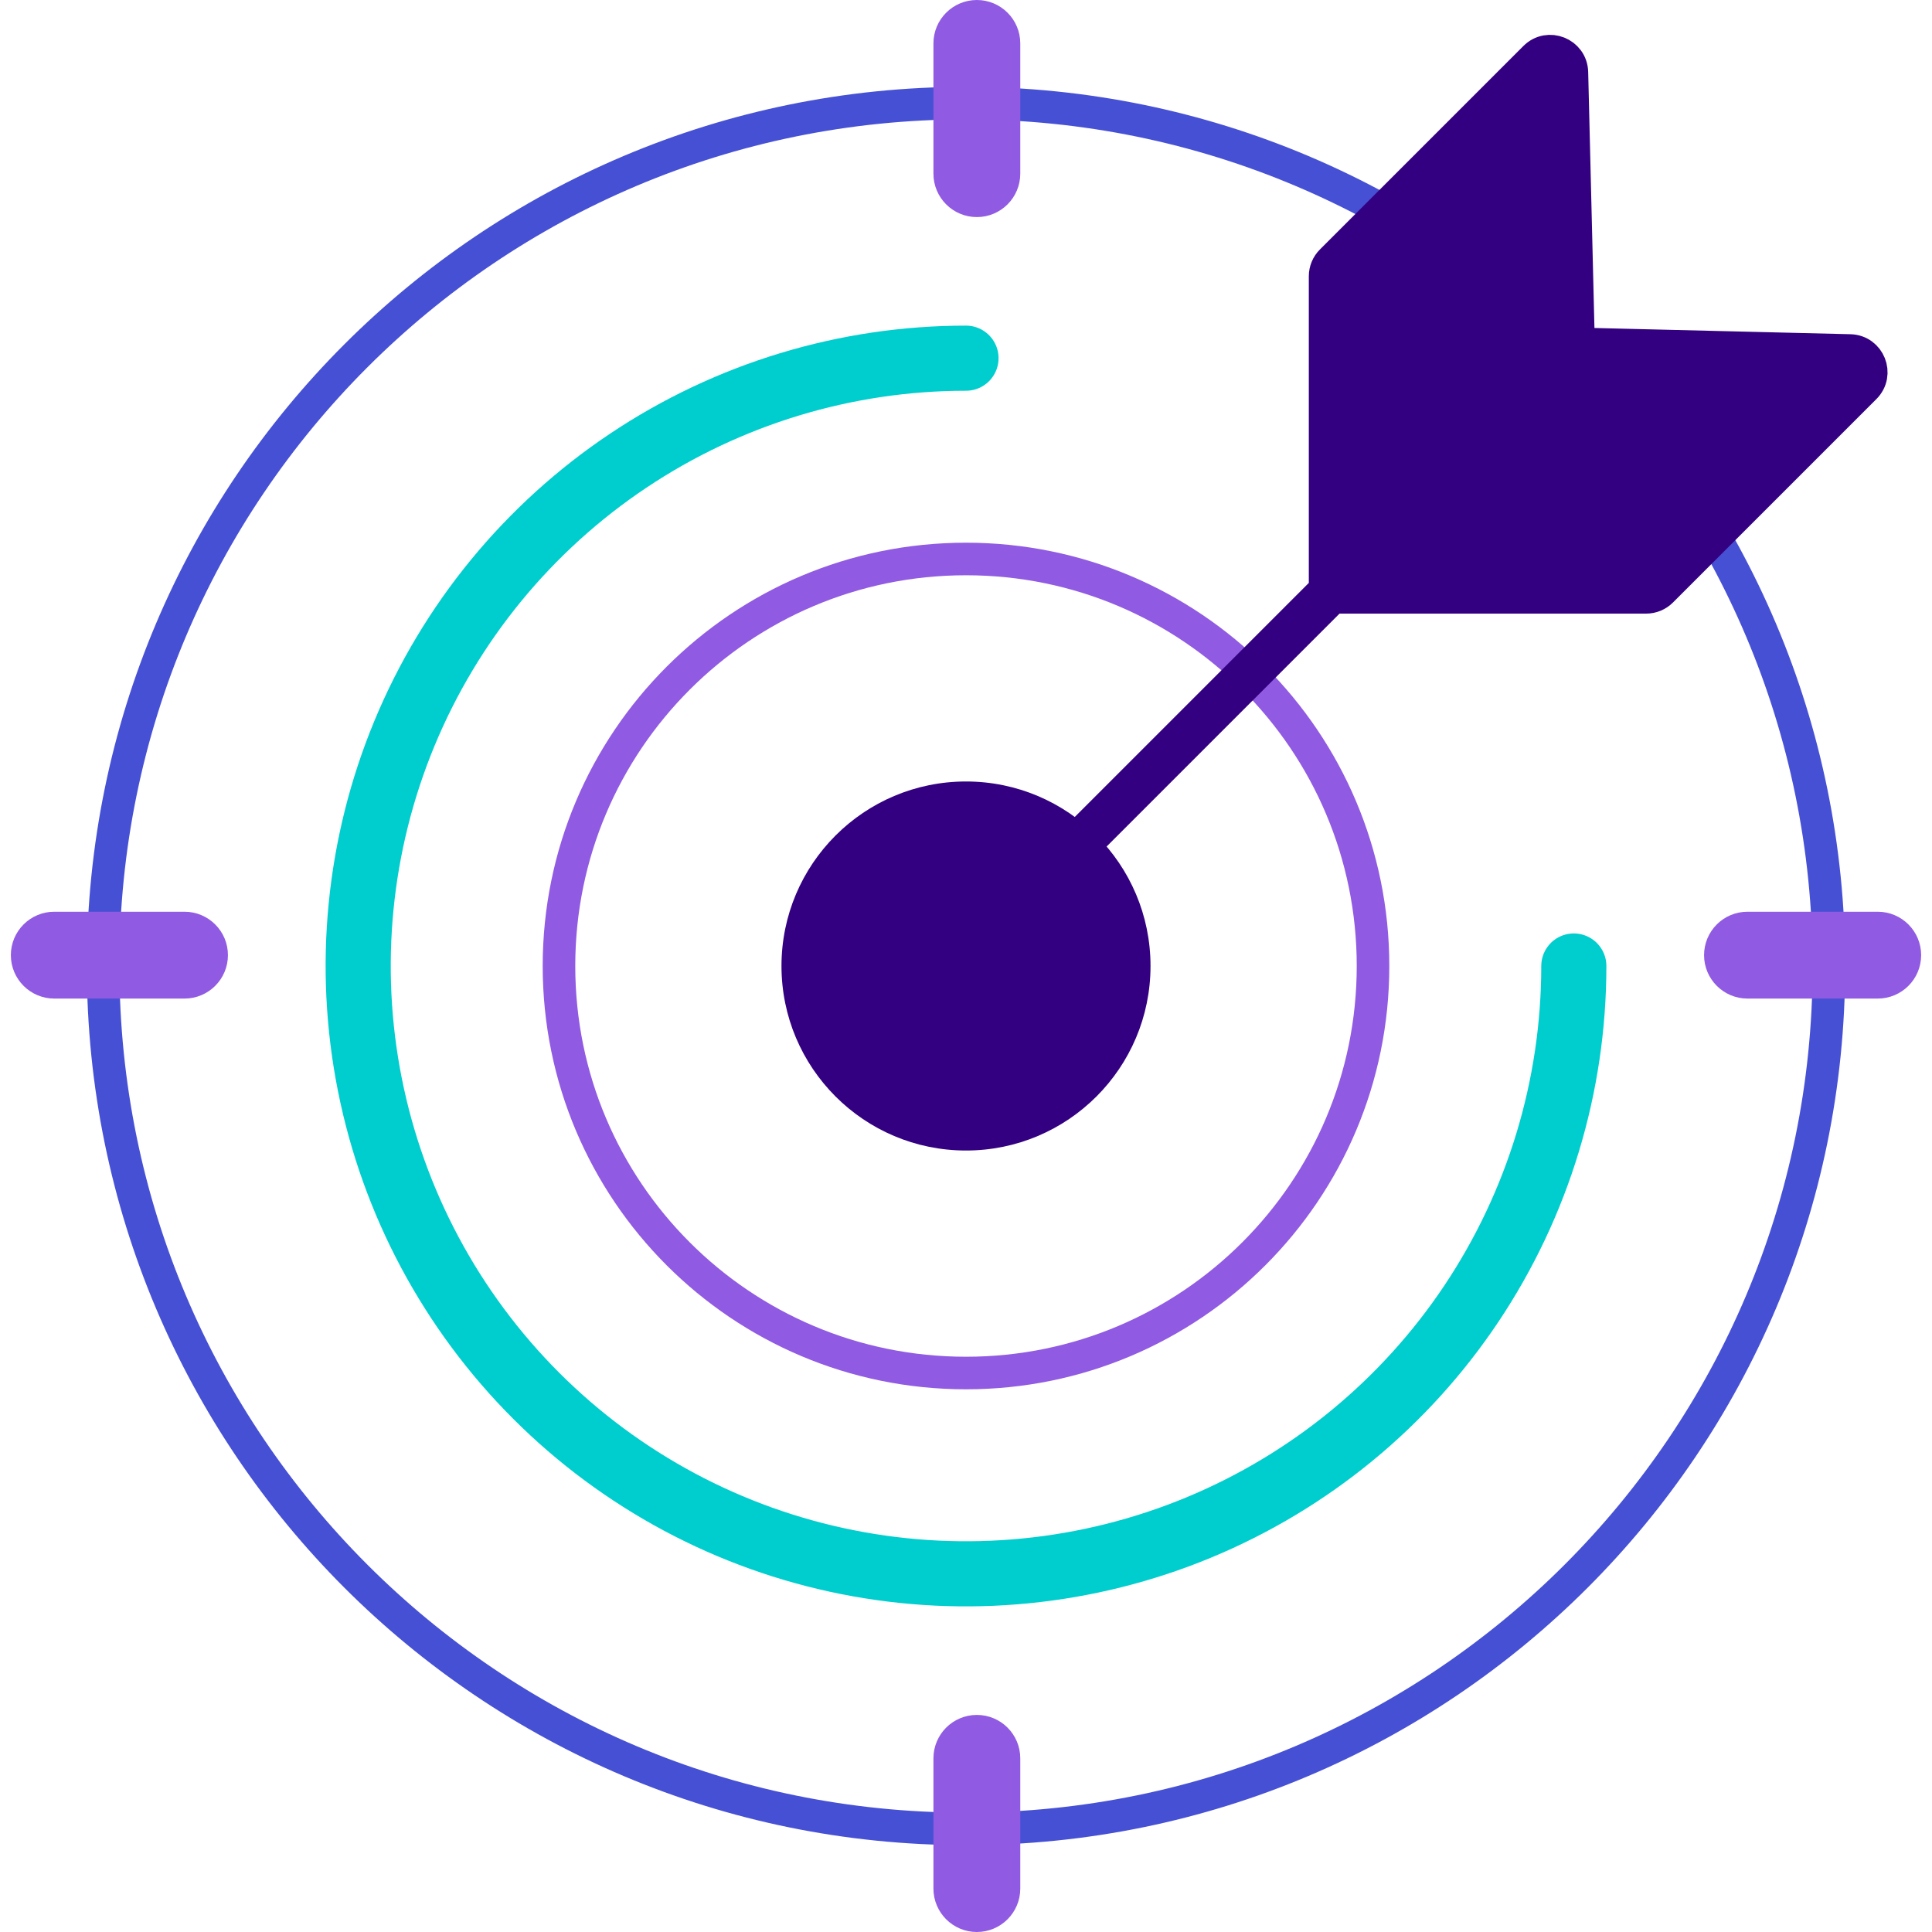
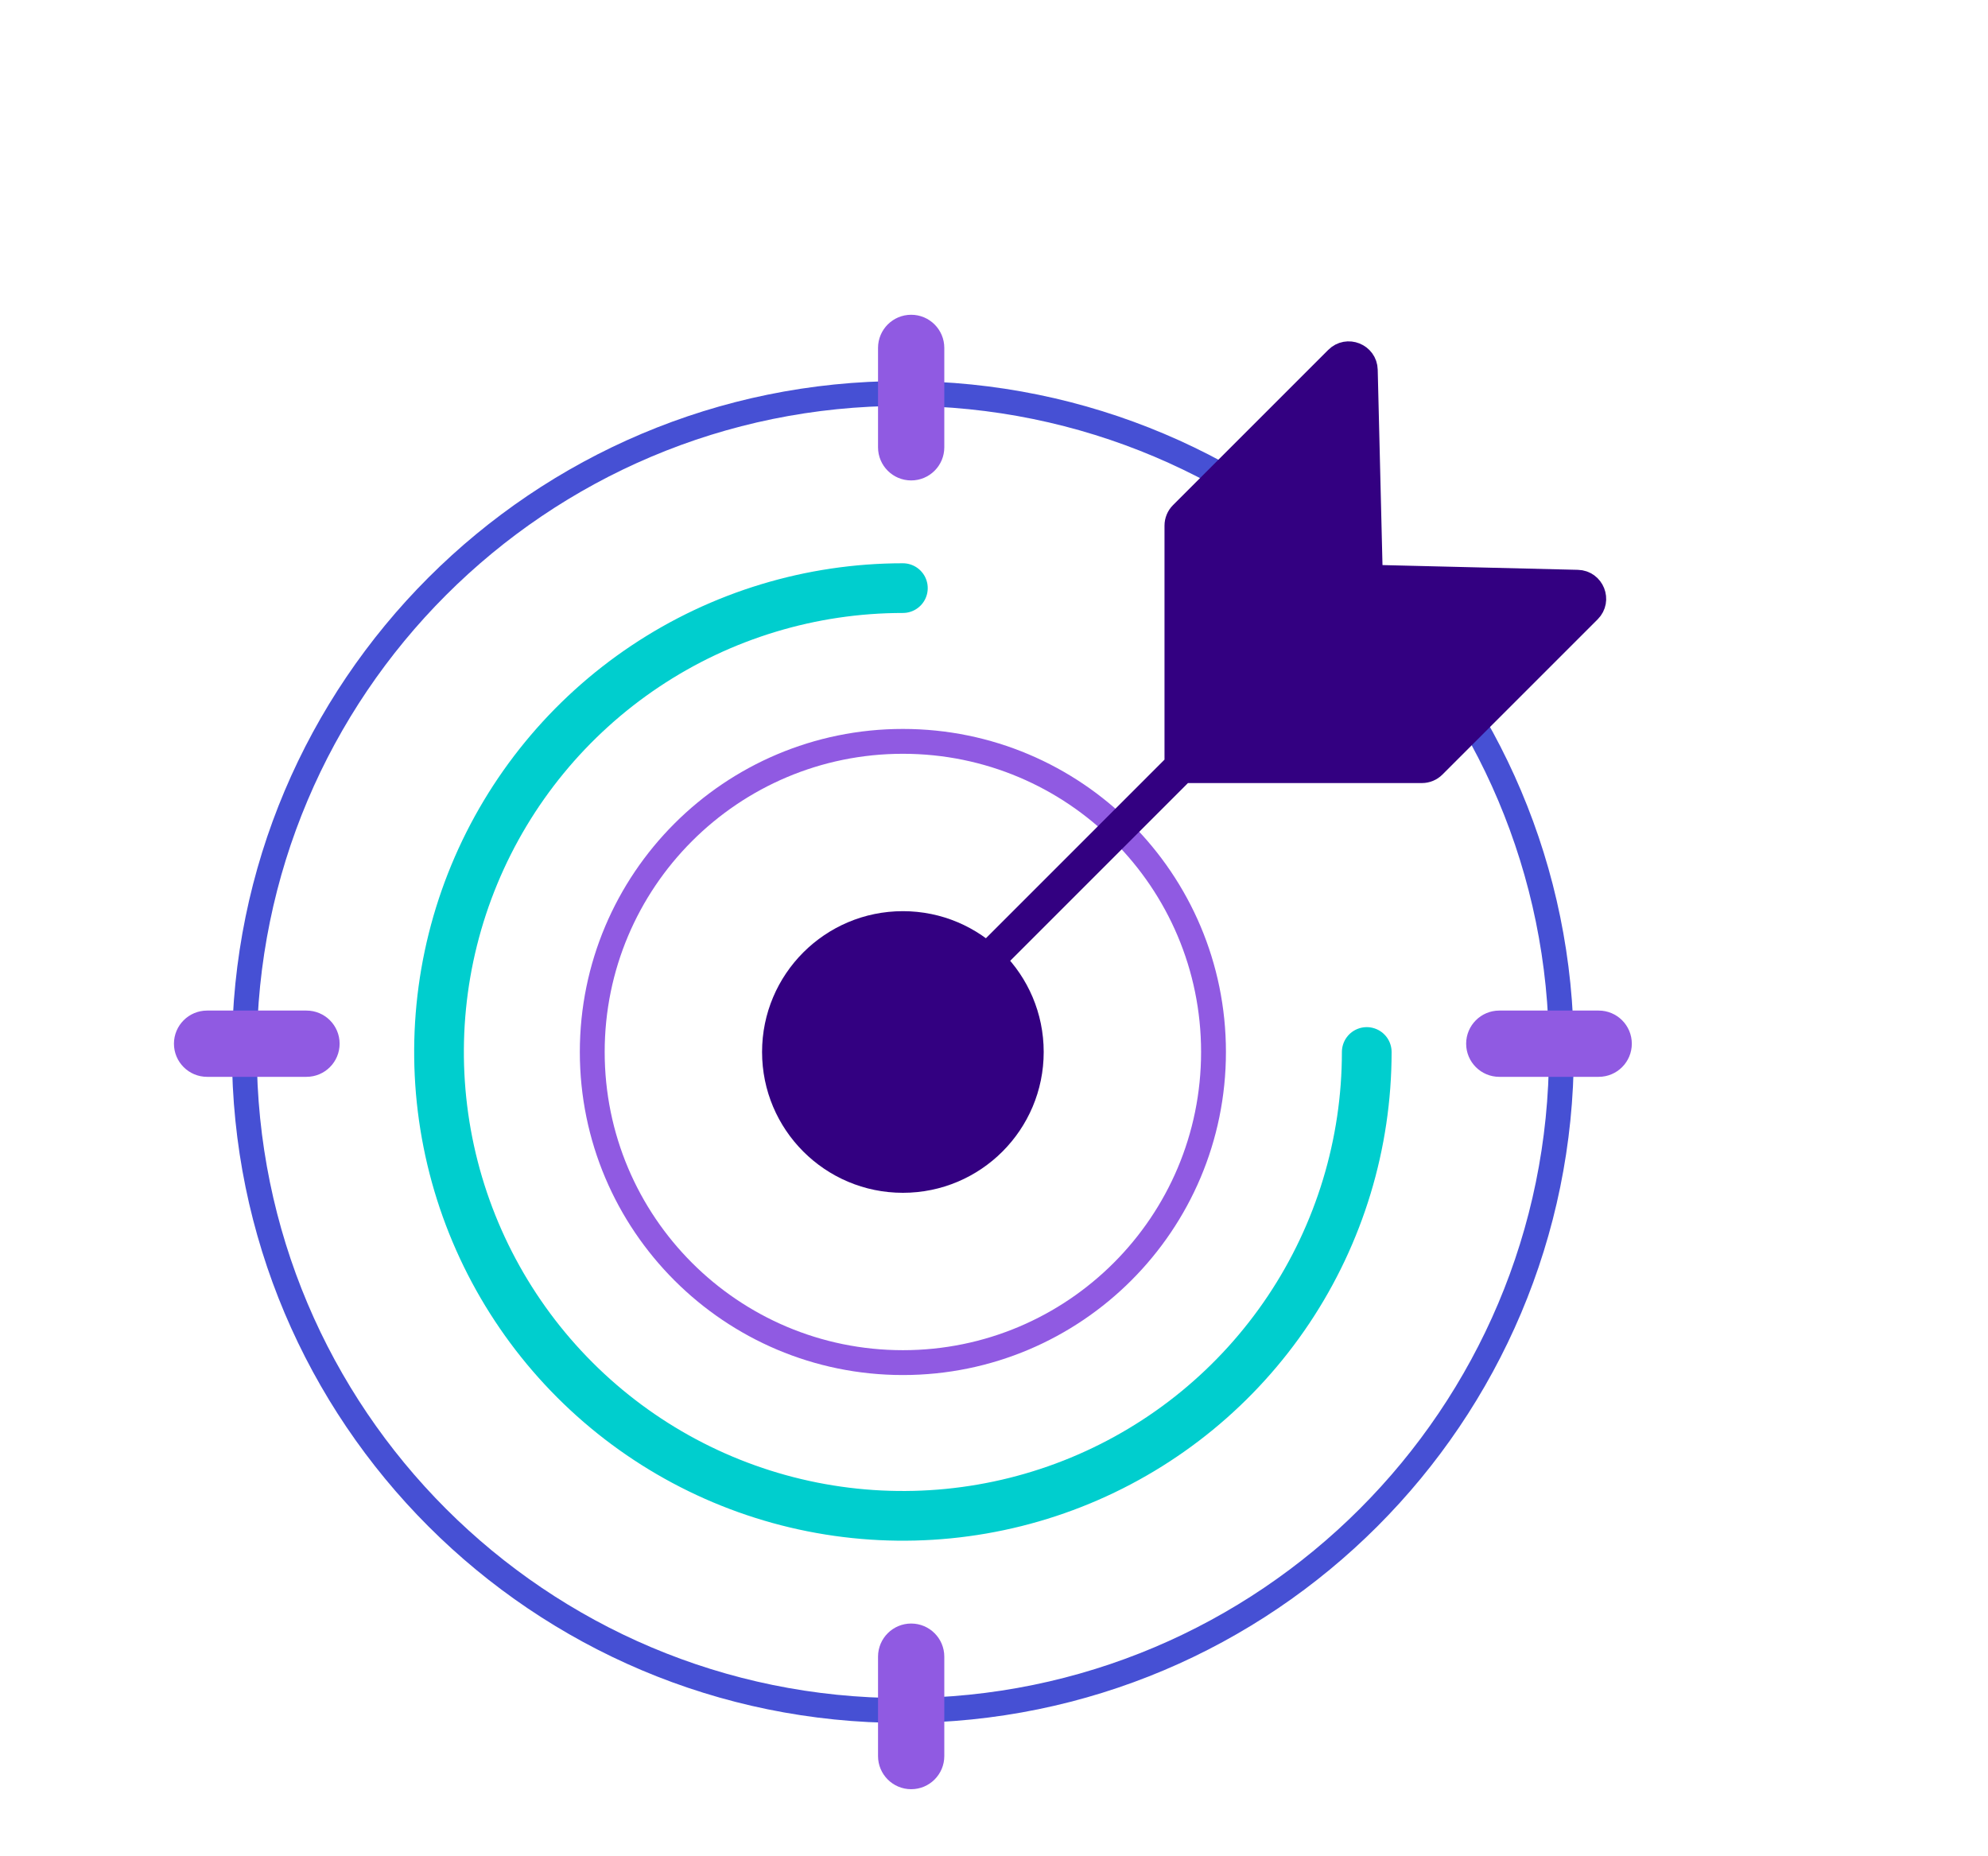
- <svg xmlns="http://www.w3.org/2000/svg" width="89" height="89" viewBox="0 0 89 89" fill="none">
-   <circle cx="44.5" cy="44.5" r="39.75" stroke="#4650D4" stroke-width="1.5" />
-   <path d="M72.5 44.5C72.5 50.038 70.858 55.451 67.781 60.056C64.704 64.66 60.331 68.249 55.215 70.369C50.099 72.488 44.469 73.042 39.038 71.962C33.606 70.882 28.617 68.215 24.701 64.299C20.785 60.383 18.118 55.394 17.038 49.962C15.958 44.531 16.512 38.901 18.631 33.785C20.751 28.669 24.34 24.296 28.944 21.219C33.549 18.142 38.962 16.5 44.5 16.5" stroke="#00CECE" stroke-width="3" stroke-linecap="round" stroke-linejoin="round" />
-   <circle cx="44.5" cy="44.5" r="18.75" stroke="#905AE2" stroke-width="1.5" />
-   <circle cx="44.5" cy="44.5" r="8.5" fill="#330081" />
-   <rect x="43" width="4" height="10" rx="2" fill="#905AE2" />
-   <rect x="43" y="79" width="4" height="10" rx="2" fill="#905AE2" />
-   <rect x="0.5" y="46" width="4" height="10" rx="2" transform="rotate(-90 0.5 46)" fill="#905AE2" />
-   <rect x="78.5" y="46" width="4" height="10" rx="2" transform="rotate(-90 78.5 46)" fill="#905AE2" />
-   <path d="M72.412 3.333L72.709 15.496L61.042 27.163L61.042 12.728C61.042 12.463 61.147 12.208 61.335 12.021L70.706 2.65C71.327 2.028 72.391 2.454 72.412 3.333Z" fill="#330081" />
-   <path d="M44.425 43.78L61.042 27.163M61.042 27.163L72.709 15.496L72.412 3.333C72.391 2.454 71.327 2.028 70.706 2.65L61.335 12.021C61.147 12.208 61.042 12.463 61.042 12.728V27.163Z" stroke="#330081" stroke-width="1.5" stroke-linecap="round" stroke-linejoin="round" />
-   <path d="M85.226 16.146L73.063 15.85L61.396 27.517L75.831 27.517C76.096 27.517 76.35 27.412 76.538 27.224L85.909 17.853C86.53 17.231 86.105 16.168 85.226 16.146Z" fill="#330081" />
-   <path d="M44.779 44.134L61.396 27.517M61.396 27.517L73.063 15.85L85.226 16.146C86.105 16.168 86.53 17.231 85.909 17.853L76.538 27.224C76.35 27.412 76.096 27.517 75.831 27.517H61.396Z" stroke="#330081" stroke-width="1.5" stroke-linecap="round" stroke-linejoin="round" />
+ <svg xmlns="http://www.w3.org/2000/svg" width="120" height="112" viewBox="0 0 120 112" fill="none">
+   <circle cx="54.5" cy="63.5" r="39.75" stroke="#4650D4" stroke-width="1.5" />
+   <path d="M82.5 63.5C82.5 69.038 80.858 74.451 77.781 79.056C74.704 83.66 70.332 87.249 65.215 89.369C60.099 91.488 54.469 92.042 49.038 90.962C43.606 89.882 38.617 87.215 34.701 83.299C30.785 79.383 28.118 74.394 27.038 68.963C25.958 63.531 26.512 57.901 28.631 52.785C30.751 47.669 34.34 43.295 38.944 40.219C43.549 37.142 48.962 35.5 54.5 35.5" stroke="#00CECE" stroke-width="3" stroke-linecap="round" stroke-linejoin="round" />
+   <circle cx="54.5" cy="63.5" r="18.75" stroke="#905AE2" stroke-width="1.5" />
+   <circle cx="54.5" cy="63.5" r="8.5" fill="#330081" />
+   <rect x="53" y="19" width="4" height="10" rx="2" fill="#905AE2" />
+   <rect x="53" y="98" width="4" height="10" rx="2" fill="#905AE2" />
+   <rect x="10.5" y="65" width="4" height="10" rx="2" transform="rotate(-90 10.5 65)" fill="#905AE2" />
+   <rect x="88.5" y="65" width="4" height="10" rx="2" transform="rotate(-90 88.5 65)" fill="#905AE2" />
+   <path d="M82.412 22.333L82.709 34.496L71.042 46.163L71.042 31.728C71.042 31.463 71.147 31.208 71.335 31.021L80.706 21.65C81.327 21.028 82.391 21.454 82.412 22.333Z" fill="#330081" />
+   <path d="M54.425 62.78L71.042 46.163M71.042 46.163L82.709 34.496L82.412 22.333C82.391 21.454 81.327 21.028 80.706 21.65L71.335 31.021C71.147 31.208 71.042 31.463 71.042 31.728V46.163Z" stroke="#330081" stroke-width="1.5" stroke-linecap="round" stroke-linejoin="round" />
+   <path d="M95.226 35.146L83.063 34.85L71.396 46.517L85.831 46.517C86.096 46.517 86.35 46.411 86.538 46.224L95.909 36.853C96.53 36.231 96.105 35.168 95.226 35.146Z" fill="#330081" />
+   <path d="M54.779 63.134L71.396 46.517M71.396 46.517L83.063 34.85L95.226 35.146C96.105 35.168 96.53 36.231 95.909 36.853L86.538 46.224C86.35 46.411 86.096 46.517 85.831 46.517H71.396Z" stroke="#330081" stroke-width="1.5" stroke-linecap="round" stroke-linejoin="round" />
</svg>
